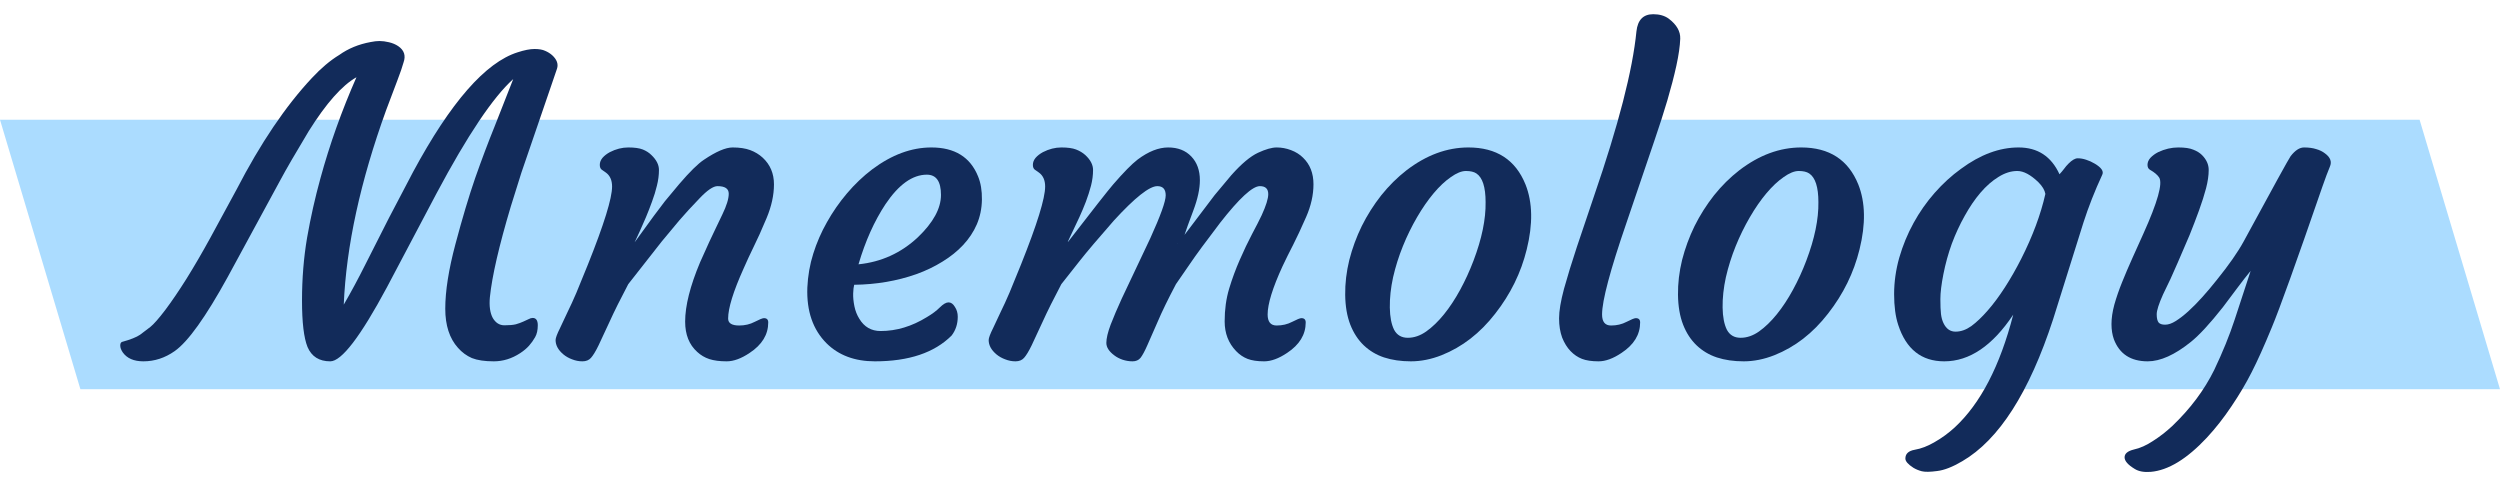
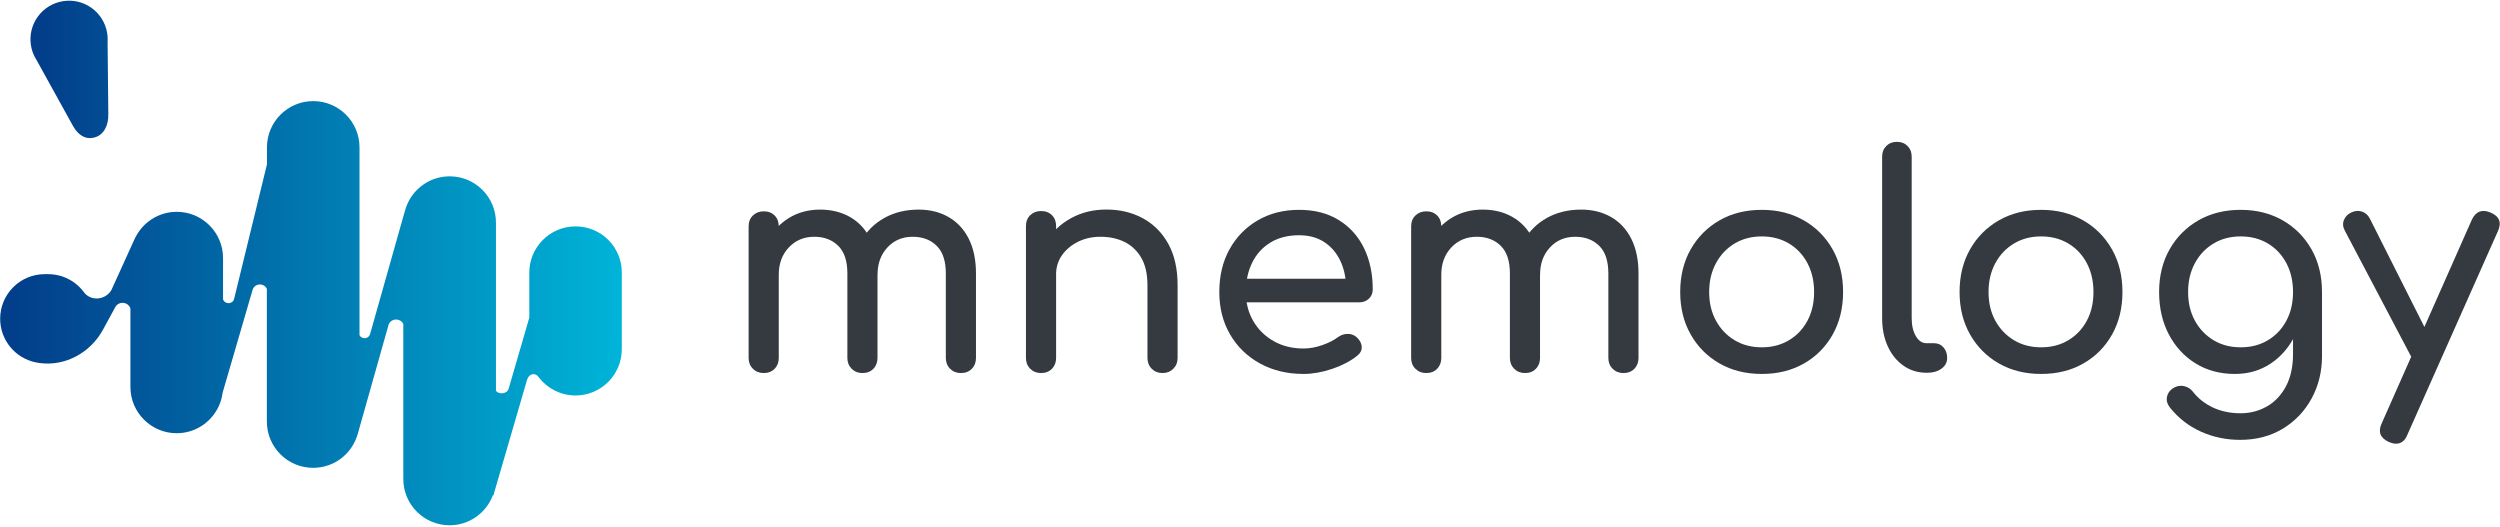
- <svg xmlns="http://www.w3.org/2000/svg" width="100%" height="100%" viewBox="0 0 167 32" fill="none">
-   <path d="M0 8L5.371 26H167L161.629 8H0Z" fill="#ABDCFF" />
-   <path d="M35.582 21.238C35.81 21.238 35.924 21.402 35.924 21.73C35.924 22.049 35.865 22.314 35.746 22.523C35.628 22.733 35.491 22.924 35.336 23.098C35.181 23.271 34.985 23.435 34.748 23.59C34.192 23.954 33.604 24.137 32.984 24.137C32.374 24.137 31.886 24.064 31.521 23.918C31.166 23.763 30.856 23.535 30.592 23.234C30.027 22.605 29.744 21.735 29.744 20.623C29.744 19.438 29.972 17.994 30.428 16.289C30.884 14.575 31.321 13.113 31.74 11.9C32.169 10.679 32.606 9.517 33.053 8.414L34.283 5.283C32.934 6.495 31.225 9.043 29.156 12.926L25.848 19.188C24.079 22.487 22.817 24.137 22.061 24.137C21.322 24.137 20.816 23.818 20.543 23.18C20.297 22.569 20.174 21.535 20.174 20.076C20.174 18.609 20.288 17.205 20.516 15.865C20.753 14.516 21.049 13.199 21.404 11.914C22.024 9.645 22.826 7.393 23.811 5.16C22.854 5.698 21.792 6.896 20.625 8.756C19.732 10.242 19.103 11.326 18.738 12.01L15.211 18.504C13.743 21.174 12.563 22.824 11.67 23.453C11.023 23.909 10.325 24.137 9.578 24.137C8.94 24.137 8.48 23.936 8.197 23.535C8.088 23.371 8.033 23.221 8.033 23.084C8.033 22.947 8.074 22.865 8.156 22.838C8.721 22.683 9.122 22.523 9.359 22.359C9.587 22.186 9.815 22.013 10.043 21.84C10.271 21.658 10.604 21.279 11.041 20.705C11.479 20.122 11.953 19.424 12.463 18.613C12.973 17.793 13.507 16.877 14.062 15.865L15.799 12.666C17.403 9.567 19.08 7.083 20.83 5.215C21.45 4.549 22.061 4.035 22.662 3.67C23.264 3.242 23.961 2.954 24.754 2.809C24.973 2.763 25.173 2.74 25.355 2.74C25.547 2.74 25.756 2.768 25.984 2.822C26.221 2.877 26.426 2.964 26.6 3.082C27.001 3.355 27.119 3.72 26.955 4.176C26.882 4.449 26.741 4.859 26.531 5.406L25.793 7.361C24.07 12.119 23.127 16.449 22.963 20.35C23.446 19.52 23.934 18.613 24.426 17.629L25.971 14.58L27.598 11.477C30.104 6.828 32.433 4.167 34.584 3.492C35.031 3.346 35.404 3.273 35.705 3.273C36.006 3.273 36.243 3.314 36.416 3.396C36.589 3.469 36.744 3.565 36.881 3.684C37.2 3.975 37.309 4.276 37.209 4.586C37.109 4.887 36.977 5.274 36.812 5.748L34.83 11.531L34.119 13.801C33.335 16.426 32.87 18.44 32.725 19.844C32.67 20.436 32.734 20.901 32.916 21.238C33.107 21.566 33.367 21.73 33.695 21.73C34.023 21.73 34.279 21.708 34.461 21.662C34.652 21.607 34.816 21.548 34.953 21.484L35.309 21.32C35.409 21.266 35.5 21.238 35.582 21.238Z" fill="#122B5A" />
-   <path d="M47.928 12.434C47.645 12.434 47.244 12.707 46.725 13.254C46.205 13.792 45.754 14.284 45.371 14.73L44.209 16.125L41.967 18.982C41.438 19.985 41.023 20.819 40.723 21.484L39.984 23.07C39.793 23.462 39.624 23.74 39.478 23.904C39.342 24.059 39.15 24.137 38.904 24.137C38.667 24.137 38.435 24.091 38.207 24C37.988 23.918 37.797 23.809 37.633 23.672C37.286 23.38 37.113 23.061 37.113 22.715C37.113 22.578 37.214 22.309 37.414 21.908L37.934 20.801C38.098 20.473 38.289 20.053 38.508 19.543L39.273 17.67C40.349 14.981 40.887 13.245 40.887 12.461C40.887 12.042 40.75 11.732 40.477 11.531L40.203 11.34C40.112 11.276 40.066 11.167 40.066 11.012C40.066 10.848 40.126 10.693 40.244 10.547C40.372 10.401 40.536 10.273 40.736 10.164C41.147 9.954 41.557 9.85 41.967 9.85C42.386 9.85 42.71 9.895 42.938 9.986C43.165 10.078 43.357 10.2 43.512 10.355C43.849 10.675 44.018 11.007 44.018 11.354C44.018 11.7 43.972 12.051 43.881 12.406C43.799 12.753 43.69 13.108 43.553 13.473C43.425 13.828 43.288 14.179 43.143 14.525C42.997 14.872 42.865 15.172 42.746 15.428L42.473 16.016C42.4 16.162 42.382 16.207 42.418 16.152C43.43 14.749 44.095 13.846 44.414 13.445L45.371 12.297C46.073 11.477 46.624 10.934 47.025 10.67C47.837 10.123 48.475 9.85 48.94 9.85C49.404 9.85 49.796 9.909 50.115 10.027C50.434 10.146 50.712 10.315 50.949 10.533C51.45 10.998 51.701 11.591 51.701 12.31C51.701 13.031 51.537 13.783 51.209 14.566C50.881 15.35 50.594 15.988 50.348 16.48C50.111 16.963 49.883 17.456 49.664 17.957C48.98 19.479 48.639 20.587 48.639 21.279C48.639 21.589 48.885 21.744 49.377 21.744C49.76 21.744 50.106 21.662 50.416 21.498C50.735 21.334 50.94 21.252 51.031 21.252C51.223 21.252 51.318 21.348 51.318 21.539C51.318 22.35 50.904 23.029 50.074 23.576C49.518 23.95 49.008 24.137 48.543 24.137C48.078 24.137 47.691 24.087 47.381 23.986C47.08 23.886 46.811 23.727 46.574 23.508C46.036 23.025 45.768 22.35 45.768 21.484C45.768 20.427 46.1 19.105 46.766 17.52C47.249 16.435 47.59 15.692 47.791 15.291L48.256 14.32C48.538 13.737 48.68 13.277 48.68 12.94C48.68 12.602 48.429 12.434 47.928 12.434Z" fill="#122B5A" />
-   <path d="M53.93 19.215C53.966 18.422 54.098 17.665 54.326 16.945C54.554 16.216 54.859 15.514 55.242 14.84C55.625 14.156 56.072 13.514 56.582 12.912C57.102 12.301 57.662 11.768 58.264 11.312C59.567 10.337 60.884 9.85 62.215 9.85C63.773 9.85 64.812 10.492 65.332 11.777C65.514 12.215 65.601 12.734 65.592 13.336C65.583 13.928 65.469 14.48 65.25 14.99C65.031 15.492 64.726 15.952 64.334 16.371C63.951 16.781 63.491 17.15 62.953 17.479C62.425 17.807 61.846 18.085 61.217 18.312C59.922 18.768 58.537 19.005 57.06 19.023C57.024 19.151 57.001 19.342 56.992 19.598C56.983 19.853 57.01 20.14 57.074 20.459C57.138 20.769 57.247 21.047 57.402 21.293C57.73 21.84 58.204 22.113 58.824 22.113C59.882 22.113 60.911 21.803 61.914 21.184C62.27 20.974 62.557 20.76 62.775 20.541C63.003 20.313 63.199 20.199 63.363 20.199C63.527 20.199 63.669 20.299 63.787 20.5C63.915 20.691 63.978 20.91 63.978 21.156C63.978 21.639 63.842 22.059 63.568 22.414C62.42 23.562 60.711 24.137 58.441 24.137C57.102 24.137 56.026 23.736 55.215 22.934C54.303 22.022 53.875 20.783 53.93 19.215ZM61.914 11.668C60.957 11.668 60.036 12.324 59.152 13.637C58.405 14.767 57.803 16.107 57.348 17.656C58.87 17.501 60.191 16.9 61.312 15.852C62.342 14.867 62.857 13.924 62.857 13.021C62.857 12.119 62.543 11.668 61.914 11.668Z" fill="#122B5A" />
-   <path d="M77.309 12.434C76.78 12.434 75.814 13.199 74.41 14.73C73.362 15.925 72.601 16.822 72.127 17.424L70.897 18.982C70.368 19.985 69.953 20.819 69.652 21.484L68.914 23.07C68.723 23.462 68.554 23.74 68.408 23.904C68.272 24.059 68.08 24.137 67.834 24.137C67.597 24.137 67.365 24.091 67.137 24C66.918 23.918 66.727 23.809 66.562 23.672C66.216 23.38 66.043 23.061 66.043 22.715C66.043 22.578 66.143 22.309 66.344 21.908L66.863 20.801C67.027 20.473 67.219 20.053 67.438 19.543L68.203 17.67C69.279 14.981 69.816 13.245 69.816 12.461C69.816 12.042 69.68 11.732 69.406 11.531L69.133 11.34C69.042 11.276 68.996 11.167 68.996 11.012C68.996 10.848 69.055 10.693 69.174 10.547C69.301 10.401 69.466 10.273 69.666 10.164C70.076 9.954 70.486 9.85 70.897 9.85C71.316 9.85 71.644 9.895 71.881 9.986C72.118 10.078 72.323 10.2 72.496 10.355C72.842 10.675 73.016 11.007 73.016 11.354C73.016 11.7 72.97 12.051 72.879 12.406C72.788 12.753 72.674 13.108 72.537 13.473C72.4 13.828 72.255 14.175 72.1 14.512C71.735 15.296 71.507 15.779 71.416 15.961C71.334 16.134 71.311 16.198 71.348 16.152C73.016 13.992 74.018 12.716 74.356 12.324C75.057 11.513 75.604 10.957 75.996 10.656C76.716 10.118 77.395 9.85 78.033 9.85C78.68 9.85 79.195 10.05 79.578 10.451C79.961 10.852 80.152 11.381 80.152 12.037C80.152 12.611 80.007 13.286 79.715 14.06C79.423 14.835 79.227 15.378 79.127 15.688L81.137 13.035L82.258 11.695C82.932 10.939 83.525 10.442 84.035 10.205C84.546 9.968 84.96 9.85 85.279 9.85C85.607 9.85 85.926 9.909 86.236 10.027C86.555 10.146 86.824 10.315 87.043 10.533C87.508 10.98 87.74 11.572 87.74 12.31C87.74 13.021 87.576 13.751 87.248 14.498C86.92 15.245 86.633 15.861 86.387 16.344C86.141 16.818 85.904 17.296 85.676 17.779C85.01 19.229 84.678 20.304 84.678 21.006C84.678 21.498 84.878 21.744 85.279 21.744C85.662 21.744 86.008 21.662 86.318 21.498C86.637 21.334 86.842 21.252 86.934 21.252C87.125 21.252 87.221 21.348 87.221 21.539C87.221 22.35 86.806 23.029 85.977 23.576C85.421 23.95 84.91 24.137 84.445 24.137C83.99 24.137 83.62 24.082 83.338 23.973C83.055 23.863 82.8 23.69 82.572 23.453C82.062 22.924 81.807 22.264 81.807 21.471C81.807 20.678 81.907 19.949 82.107 19.283C82.308 18.618 82.545 17.975 82.818 17.355C83.092 16.727 83.365 16.152 83.639 15.633C83.921 15.104 84.135 14.685 84.281 14.375C84.573 13.737 84.719 13.268 84.719 12.967C84.719 12.611 84.532 12.434 84.158 12.434C83.666 12.434 82.782 13.249 81.506 14.881C80.54 16.148 79.87 17.059 79.496 17.615L78.553 18.982C78.024 19.985 77.618 20.819 77.336 21.484L76.639 23.07C76.466 23.462 76.315 23.74 76.188 23.904C76.06 24.059 75.882 24.137 75.654 24.137C75.426 24.137 75.203 24.1 74.984 24.027C74.775 23.954 74.592 23.859 74.438 23.74C74.082 23.476 73.904 23.198 73.904 22.906C73.904 22.605 74 22.2 74.191 21.689C74.392 21.17 74.638 20.591 74.93 19.953L76.844 15.906C77.527 14.402 77.869 13.45 77.869 13.049C77.869 12.639 77.682 12.434 77.309 12.434ZM78.662 16.289C78.671 16.289 78.676 16.285 78.676 16.275L78.689 16.248C78.671 16.266 78.662 16.28 78.662 16.289Z" fill="#122B5A" />
-   <path d="M91.103 23.07C90.721 22.706 90.42 22.245 90.201 21.689C89.982 21.124 89.868 20.459 89.859 19.693C89.85 18.928 89.941 18.153 90.133 17.369C90.333 16.585 90.611 15.829 90.967 15.1C91.331 14.37 91.764 13.687 92.266 13.049C92.776 12.411 93.337 11.855 93.947 11.381C95.278 10.36 96.659 9.85 98.09 9.85C99.967 9.85 101.239 10.675 101.904 12.324C102.378 13.518 102.406 14.963 101.986 16.658C101.604 18.217 100.902 19.648 99.881 20.951C98.869 22.255 97.675 23.18 96.299 23.727C95.606 24 94.922 24.137 94.248 24.137C93.583 24.137 92.986 24.05 92.457 23.877C91.938 23.704 91.486 23.435 91.103 23.07ZM93.715 16.439C93.441 17.114 93.223 17.807 93.059 18.518C92.904 19.229 92.831 19.903 92.84 20.541C92.849 21.17 92.945 21.667 93.127 22.031C93.318 22.387 93.624 22.564 94.043 22.564C94.462 22.564 94.872 22.423 95.273 22.141C95.684 21.849 96.08 21.466 96.463 20.992C96.846 20.518 97.206 19.971 97.543 19.352C97.88 18.732 98.176 18.085 98.432 17.41C98.988 15.943 99.257 14.639 99.238 13.5C99.238 12.497 99.033 11.859 98.623 11.586C98.459 11.477 98.227 11.422 97.926 11.422C97.634 11.422 97.297 11.559 96.914 11.832C96.531 12.096 96.148 12.456 95.766 12.912C95.383 13.368 95.014 13.901 94.658 14.512C94.303 15.122 93.988 15.765 93.715 16.439Z" fill="#122B5A" />
-   <path d="M104.912 23.453C104.684 23.216 104.497 22.915 104.352 22.551C104.215 22.177 104.146 21.749 104.146 21.266C104.146 20.773 104.256 20.117 104.475 19.297C104.702 18.477 104.99 17.542 105.336 16.494L106.484 13.09C108.116 8.35 109.059 4.686 109.314 2.098C109.396 1.332 109.77 0.949 110.436 0.949C110.855 0.949 111.201 1.049 111.475 1.25C112.003 1.651 112.258 2.098 112.24 2.59C112.222 3.082 112.135 3.684 111.98 4.395C111.826 5.096 111.625 5.867 111.379 6.705C111.133 7.535 110.85 8.414 110.531 9.344L108.645 14.895C107.56 18.048 107.018 20.085 107.018 21.006C107.018 21.498 107.218 21.744 107.619 21.744C108.002 21.744 108.348 21.662 108.658 21.498C108.977 21.334 109.182 21.252 109.273 21.252C109.465 21.252 109.561 21.348 109.561 21.539C109.561 22.35 109.146 23.029 108.316 23.576C107.76 23.95 107.25 24.137 106.785 24.137C106.329 24.137 105.96 24.082 105.678 23.973C105.395 23.863 105.14 23.69 104.912 23.453Z" fill="#122B5A" />
-   <path d="M113.334 23.07C112.951 22.706 112.65 22.245 112.432 21.689C112.213 21.124 112.099 20.459 112.09 19.693C112.081 18.928 112.172 18.153 112.363 17.369C112.564 16.585 112.842 15.829 113.197 15.1C113.562 14.37 113.995 13.687 114.496 13.049C115.007 12.411 115.567 11.855 116.178 11.381C117.508 10.36 118.889 9.85 120.32 9.85C122.198 9.85 123.469 10.675 124.135 12.324C124.609 13.518 124.636 14.963 124.217 16.658C123.834 18.217 123.132 19.648 122.111 20.951C121.1 22.255 119.906 23.18 118.529 23.727C117.837 24 117.153 24.137 116.479 24.137C115.813 24.137 115.216 24.05 114.688 23.877C114.168 23.704 113.717 23.435 113.334 23.07ZM115.945 16.439C115.672 17.114 115.453 17.807 115.289 18.518C115.134 19.229 115.061 19.903 115.07 20.541C115.079 21.17 115.175 21.667 115.357 22.031C115.549 22.387 115.854 22.564 116.273 22.564C116.693 22.564 117.103 22.423 117.504 22.141C117.914 21.849 118.311 21.466 118.693 20.992C119.076 20.518 119.436 19.971 119.773 19.352C120.111 18.732 120.407 18.085 120.662 17.41C121.218 15.943 121.487 14.639 121.469 13.5C121.469 12.497 121.264 11.859 120.854 11.586C120.689 11.477 120.457 11.422 120.156 11.422C119.865 11.422 119.527 11.559 119.145 11.832C118.762 12.096 118.379 12.456 117.996 12.912C117.613 13.368 117.244 13.901 116.889 14.512C116.533 15.122 116.219 15.765 115.945 16.439Z" fill="#122B5A" />
-   <path d="M134.484 21.02C133.099 23.098 131.563 24.137 129.877 24.137C128.355 24.137 127.329 23.326 126.801 21.703C126.618 21.147 126.527 20.463 126.527 19.652C126.527 18.841 126.641 18.03 126.869 17.219C127.106 16.398 127.425 15.624 127.826 14.895C128.227 14.165 128.697 13.495 129.234 12.885C129.781 12.265 130.365 11.732 130.984 11.285C132.279 10.328 133.564 9.85 134.84 9.85C136.116 9.85 137.027 10.447 137.574 11.641C137.684 11.522 137.784 11.404 137.875 11.285C137.966 11.158 138.066 11.039 138.176 10.93C138.413 10.693 138.618 10.574 138.791 10.574C138.973 10.574 139.16 10.606 139.352 10.67C139.552 10.734 139.743 10.82 139.926 10.93C140.372 11.194 140.541 11.44 140.432 11.668C139.93 12.753 139.511 13.819 139.174 14.867L137.15 21.32C135.555 26.215 133.532 29.378 131.08 30.809C130.433 31.191 129.872 31.41 129.398 31.465C128.924 31.529 128.583 31.533 128.373 31.479C128.163 31.424 127.977 31.346 127.812 31.246C127.457 31.018 127.279 30.813 127.279 30.631C127.279 30.312 127.489 30.116 127.908 30.043C128.337 29.97 128.783 29.797 129.248 29.523C129.713 29.259 130.155 28.936 130.574 28.553C132.297 26.958 133.6 24.447 134.484 21.02ZM130.383 16.275C130.146 16.932 129.959 17.606 129.822 18.299C129.686 18.982 129.617 19.543 129.617 19.98C129.617 20.418 129.631 20.751 129.658 20.979C129.686 21.206 129.74 21.407 129.822 21.58C130.005 21.963 130.273 22.154 130.629 22.154C130.984 22.154 131.335 22.031 131.682 21.785C132.028 21.53 132.393 21.184 132.775 20.746C133.158 20.309 133.541 19.794 133.924 19.201C134.307 18.609 134.671 17.971 135.018 17.287C135.783 15.774 136.321 14.329 136.631 12.953C136.585 12.698 136.43 12.438 136.166 12.174C135.646 11.672 135.177 11.422 134.758 11.422C134.339 11.422 133.919 11.554 133.5 11.818C133.081 12.074 132.68 12.425 132.297 12.871C131.923 13.309 131.572 13.824 131.244 14.416C130.916 14.999 130.629 15.619 130.383 16.275Z" fill="#122B5A" />
-   <path d="M141.211 22.674C141.102 22.373 141.047 22.031 141.047 21.648C141.047 21.256 141.111 20.824 141.238 20.35C141.375 19.866 141.548 19.365 141.758 18.846C141.967 18.326 142.195 17.793 142.441 17.246L143.18 15.605C144.128 13.5 144.479 12.251 144.232 11.859C144.123 11.686 143.918 11.513 143.617 11.34C143.508 11.276 143.453 11.167 143.453 11.012C143.453 10.848 143.517 10.693 143.645 10.547C143.781 10.401 143.954 10.273 144.164 10.164C144.611 9.954 145.057 9.85 145.504 9.85C145.951 9.85 146.288 9.9 146.516 10C146.753 10.091 146.944 10.21 147.09 10.355C147.391 10.656 147.541 10.989 147.541 11.354C147.541 11.718 147.482 12.128 147.363 12.584C147.245 13.031 147.09 13.518 146.898 14.047C146.707 14.575 146.497 15.122 146.27 15.688C145.641 17.164 145.217 18.139 144.998 18.613L144.492 19.666C144.21 20.295 144.068 20.737 144.068 20.992C144.068 21.247 144.109 21.43 144.191 21.539C144.273 21.639 144.419 21.689 144.629 21.689C144.848 21.689 145.085 21.607 145.34 21.443C145.604 21.279 145.887 21.061 146.188 20.787C146.488 20.514 146.798 20.199 147.117 19.844C147.445 19.479 147.764 19.101 148.074 18.709C148.885 17.706 149.487 16.845 149.879 16.125C151.848 12.497 152.891 10.602 153.01 10.438C153.311 10.046 153.611 9.85 153.912 9.85C154.222 9.85 154.491 9.886 154.719 9.959C154.947 10.023 155.143 10.118 155.307 10.246C155.671 10.51 155.781 10.807 155.635 11.135C155.498 11.463 155.329 11.914 155.129 12.488C153.397 17.51 152.271 20.641 151.752 21.881C151.242 23.12 150.795 24.114 150.412 24.861C150.029 25.618 149.578 26.379 149.059 27.145C148.548 27.91 148.001 28.607 147.418 29.236C146.087 30.658 144.839 31.419 143.672 31.52C143.225 31.556 142.87 31.492 142.605 31.328C142.15 31.055 141.922 30.795 141.922 30.549C141.922 30.303 142.127 30.13 142.537 30.029C142.956 29.938 143.385 29.747 143.822 29.455C144.269 29.172 144.697 28.84 145.107 28.457C146.311 27.309 147.245 26.06 147.91 24.711C148.475 23.526 148.931 22.405 149.277 21.348L150.344 18.094C150.079 18.413 149.788 18.787 149.469 19.215L148.484 20.527C147.628 21.612 146.917 22.382 146.352 22.838C145.276 23.704 144.314 24.137 143.467 24.137C142.337 24.137 141.585 23.649 141.211 22.674Z" fill="#122B5A" />
+ <svg xmlns="http://www.w3.org/2000/svg" width="100%" height="100%" viewBox="0 0 922 194" fill="none">
+   <path d="M281.65 137.58C280.05 137.58 278.72 137.05 277.67 136C276.62 134.95 276.09 133.62 276.09 132.02V83.5C276.09 81.83 276.62 80.48 277.67 79.47C278.72 78.45 280.05 77.94 281.65 77.94C283.32 77.94 284.67 78.45 285.68 79.47C286.7 80.49 287.21 81.83 287.21 83.5V132.02C287.21 133.62 286.7 134.95 285.68 136C284.67 137.05 283.32 137.58 281.65 137.58ZM318.07 137.58C316.47 137.58 315.14 137.05 314.09 136C313.04 134.95 312.51 133.62 312.51 132.02V100.84C312.51 96.26 311.38 92.86 309.13 90.65C306.88 88.43 303.93 87.32 300.3 87.32C296.52 87.32 293.39 88.63 290.92 91.25C288.45 93.87 287.21 97.21 287.21 101.28H280.34C280.34 96.56 281.28 92.39 283.17 88.8C285.06 85.2 287.68 82.39 291.02 80.35C294.36 78.32 298.18 77.3 302.47 77.3C306.61 77.3 310.28 78.21 313.48 80.03C316.68 81.85 319.17 84.52 320.95 88.04C322.73 91.57 323.62 95.84 323.62 100.85V132.03C323.62 133.63 323.11 134.96 322.09 136.01C321.09 137.05 319.74 137.58 318.07 137.58ZM354.38 137.58C352.78 137.58 351.45 137.05 350.4 136C349.35 134.95 348.82 133.62 348.82 132.02V100.84C348.82 96.26 347.69 92.86 345.44 90.65C343.19 88.43 340.24 87.32 336.61 87.32C332.83 87.32 329.72 88.63 327.29 91.25C324.85 93.87 323.64 97.21 323.64 101.28H314.59C314.59 96.56 315.61 92.39 317.64 88.8C319.67 85.2 322.53 82.39 326.2 80.35C329.87 78.32 334.07 77.3 338.79 77.3C342.93 77.3 346.6 78.21 349.8 80.03C353 81.85 355.49 84.52 357.27 88.04C359.05 91.57 359.94 95.84 359.94 100.85V132.03C359.94 133.63 359.43 134.96 358.41 136.01C357.39 137.05 356.05 137.58 354.38 137.58Z" fill="#343A40" />
+   <path d="M383.93 137.58C382.33 137.58 381 137.05 379.95 136C378.9 134.95 378.37 133.62 378.37 132.02V83.39C378.37 81.72 378.9 80.37 379.95 79.36C381 78.34 382.33 77.83 383.93 77.83C385.6 77.83 386.95 78.34 387.96 79.36C388.98 80.38 389.49 81.72 389.49 83.39V132.02C389.49 133.62 388.98 134.95 387.96 136C386.94 137.05 385.6 137.58 383.93 137.58ZM428.74 137.58C427.14 137.58 425.81 137.05 424.76 136C423.71 134.95 423.18 133.62 423.18 132.02V105.2C423.18 101.06 422.42 97.68 420.89 95.06C419.36 92.44 417.31 90.5 414.73 89.23C412.15 87.96 409.19 87.32 405.84 87.32C402.79 87.32 400.02 87.94 397.55 89.17C395.08 90.41 393.12 92.06 391.66 94.13C390.2 96.2 389.48 98.58 389.48 101.27H382.61C382.61 96.69 383.72 92.6 385.94 89C388.16 85.4 391.19 82.55 395.04 80.44C398.89 78.33 403.22 77.28 408.02 77.28C413.04 77.28 417.52 78.35 421.49 80.5C425.45 82.65 428.58 85.79 430.87 89.93C433.16 94.07 434.3 99.16 434.3 105.19V132.01C434.3 133.61 433.77 134.94 432.72 135.99C431.66 137.05 430.34 137.58 428.74 137.58Z" fill="#343A40" />
+   <path d="M480.75 137.91C474.72 137.91 469.36 136.62 464.67 134.04C459.98 131.46 456.31 127.9 453.66 123.35C451.01 118.81 449.68 113.59 449.68 107.7C449.68 101.74 450.93 96.49 453.44 91.95C455.95 87.41 459.42 83.85 463.85 81.26C468.28 78.68 473.37 77.39 479.12 77.39C484.79 77.39 489.66 78.64 493.73 81.15C497.8 83.66 500.91 87.11 503.05 91.51C505.19 95.91 506.27 100.98 506.27 106.72C506.27 108.1 505.8 109.25 504.85 110.15C503.9 111.06 502.7 111.51 501.25 111.51H457.3V102.79H500.91L496.44 105.84C496.37 102.21 495.64 98.95 494.26 96.08C492.88 93.21 490.92 90.94 488.37 89.27C485.83 87.6 482.74 86.76 479.1 86.76C474.96 86.76 471.41 87.67 468.47 89.49C465.52 91.31 463.29 93.8 461.76 96.96C460.23 100.12 459.47 103.7 459.47 107.7C459.47 111.7 460.38 115.26 462.2 118.39C464.02 121.52 466.52 123.99 469.72 125.8C472.92 127.62 476.59 128.53 480.73 128.53C482.98 128.53 485.29 128.11 487.65 127.28C490.01 126.45 491.92 125.48 493.37 124.39C494.46 123.59 495.64 123.17 496.91 123.14C498.18 123.1 499.29 123.49 500.24 124.28C501.47 125.37 502.13 126.57 502.2 127.88C502.27 129.19 501.69 130.32 500.46 131.26C497.99 133.22 494.92 134.82 491.25 136.06C487.6 137.29 484.09 137.91 480.75 137.91Z" fill="#343A40" />
+   <path d="M525.99 137.58C524.39 137.58 523.06 137.05 522.01 136C520.96 134.95 520.43 133.62 520.43 132.02V83.5C520.43 81.83 520.96 80.48 522.01 79.47C523.06 78.45 524.39 77.94 525.99 77.94C527.66 77.94 529.01 78.45 530.02 79.47C531.04 80.49 531.55 81.83 531.55 83.5V132.02C531.55 133.62 531.04 134.95 530.02 136C529.01 137.05 527.67 137.58 525.99 137.58ZM562.41 137.58C560.81 137.58 559.48 137.05 558.43 136C557.38 134.95 556.85 133.62 556.85 132.02V100.84C556.85 96.26 555.72 92.86 553.47 90.65C551.22 88.43 548.27 87.32 544.64 87.32C540.86 87.32 537.73 88.63 535.26 91.25C532.79 93.87 531.55 97.21 531.55 101.28H524.68C524.68 96.56 525.62 92.39 527.51 88.8C529.4 85.2 532.02 82.39 535.36 80.35C538.7 78.32 542.52 77.3 546.81 77.3C550.95 77.3 554.62 78.21 557.82 80.03C561.02 81.85 563.51 84.52 565.29 88.04C567.07 91.57 567.96 95.84 567.96 100.85V132.03C567.96 133.63 567.45 134.96 566.43 136.01C565.43 137.05 564.08 137.58 562.41 137.58ZM598.72 137.58C597.12 137.58 595.79 137.05 594.74 136C593.69 134.95 593.16 133.62 593.16 132.02V100.84C593.16 96.26 592.03 92.86 589.78 90.65C587.53 88.43 584.58 87.32 580.95 87.32C577.17 87.32 574.06 88.63 571.63 91.25C569.19 93.87 567.98 97.21 567.98 101.28H558.93C558.93 96.56 559.95 92.39 561.98 88.8C564.01 85.2 566.87 82.39 570.54 80.35C574.21 78.32 578.41 77.3 583.13 77.3C587.27 77.3 590.94 78.21 594.14 80.03C597.34 81.85 599.83 84.52 601.61 88.04C603.39 91.57 604.28 95.84 604.28 100.85V132.03C604.28 133.63 603.77 134.96 602.75 136.01C601.73 137.05 600.39 137.58 598.72 137.58Z" fill="#343A40" />
+   <path d="M649.75 137.91C643.86 137.91 638.66 136.62 634.16 134.04C629.65 131.46 626.11 127.9 623.53 123.35C620.95 118.81 619.66 113.59 619.66 107.7C619.66 101.74 620.95 96.49 623.53 91.95C626.11 87.41 629.65 83.85 634.16 81.26C638.67 78.68 643.86 77.39 649.75 77.39C655.56 77.39 660.72 78.68 665.23 81.26C669.74 83.84 673.28 87.4 675.86 91.95C678.44 96.49 679.73 101.75 679.73 107.7C679.73 113.59 678.46 118.8 675.91 123.35C673.37 127.89 669.84 131.46 665.33 134.04C660.83 136.62 655.63 137.91 649.75 137.91ZM649.75 128.09C653.53 128.09 656.87 127.22 659.78 125.47C662.69 123.73 664.96 121.33 666.59 118.27C668.23 115.22 669.04 111.69 669.04 107.69C669.04 103.69 668.22 100.15 666.59 97.06C664.95 93.97 662.68 91.55 659.78 89.81C656.87 88.07 653.53 87.19 649.75 87.19C645.97 87.19 642.63 88.06 639.72 89.81C636.81 91.55 634.52 93.97 632.85 97.06C631.18 100.15 630.34 103.69 630.34 107.69C630.34 111.69 631.17 115.21 632.85 118.27C634.52 121.32 636.81 123.72 639.72 125.47C642.62 127.22 645.97 128.09 649.75 128.09Z" fill="#343A40" />
+   <path d="M710.48 137.47C707.28 137.47 704.45 136.6 701.98 134.85C699.51 133.11 697.58 130.73 696.2 127.71C694.82 124.69 694.13 121.22 694.13 117.3V57.77C694.13 56.17 694.64 54.86 695.66 53.84C696.68 52.82 697.99 52.31 699.58 52.31C701.18 52.31 702.49 52.82 703.5 53.84C704.52 54.86 705.03 56.17 705.03 57.77V117.3C705.03 119.99 705.54 122.21 706.56 123.95C707.58 125.7 708.89 126.57 710.48 126.57H713.21C714.66 126.57 715.84 127.08 716.75 128.1C717.66 129.12 718.11 130.43 718.11 132.02C718.11 133.62 717.42 134.93 716.04 135.95C714.66 136.97 712.88 137.48 710.7 137.48H710.48V137.47Z" fill="#343A40" />
+   <path d="M752.78 137.91C746.89 137.91 741.69 136.62 737.19 134.04C732.68 131.46 729.14 127.9 726.56 123.35C723.98 118.81 722.69 113.59 722.69 107.7C722.69 101.74 723.98 96.49 726.56 91.95C729.14 87.41 732.68 83.85 737.19 81.26C741.7 78.68 746.89 77.39 752.78 77.39C758.59 77.39 763.75 78.68 768.26 81.26C772.77 83.84 776.31 87.4 778.89 91.95C781.47 96.49 782.76 101.75 782.76 107.7C782.76 113.59 781.49 118.8 778.94 123.35C776.4 127.89 772.87 131.46 768.36 134.04C763.86 136.62 758.67 137.91 752.78 137.91ZM752.78 128.09C756.56 128.09 759.9 127.22 762.81 125.47C765.72 123.73 767.99 121.33 769.62 118.27C771.26 115.22 772.07 111.69 772.07 107.69C772.07 103.69 771.25 100.15 769.62 97.06C767.98 93.97 765.71 91.55 762.81 89.81C759.9 88.07 756.56 87.19 752.78 87.19C749 87.19 745.66 88.06 742.75 89.81C739.84 91.55 737.55 93.97 735.88 97.06C734.21 100.15 733.37 103.69 733.37 107.69C733.37 111.69 734.2 115.21 735.88 118.27C737.55 121.32 739.84 123.72 742.75 125.47C745.66 127.22 749 128.09 752.78 128.09Z" fill="#343A40" />
+   <path d="M824.2 137.91C818.75 137.91 813.93 136.62 809.75 134.04C805.57 131.46 802.28 127.9 799.88 123.35C797.48 118.81 796.28 113.59 796.28 107.7C796.28 101.74 797.57 96.49 800.15 91.95C802.73 87.41 806.27 83.85 810.78 81.26C815.29 78.68 820.48 77.39 826.37 77.39C832.18 77.39 837.34 78.68 841.85 81.26C846.36 83.84 849.9 87.4 852.48 91.95C855.06 96.49 856.35 101.75 856.35 107.7H849.92C849.92 113.59 848.81 118.8 846.59 123.35C844.37 127.89 841.34 131.46 837.49 134.04C833.64 136.62 829.21 137.91 824.2 137.91ZM826.16 162.22C821 162.22 816.16 161.2 811.66 159.17C807.15 157.13 803.34 154.16 800.21 150.23C799.26 148.99 798.92 147.72 799.17 146.41C799.42 145.1 800.13 144.05 801.3 143.25C802.61 142.38 803.97 142.09 805.39 142.38C806.81 142.67 807.95 143.4 808.82 144.56C810.78 147.03 813.25 148.96 816.23 150.34C819.21 151.72 822.59 152.41 826.37 152.41C829.86 152.41 833.08 151.57 836.02 149.9C838.96 148.23 841.31 145.76 843.05 142.49C844.8 139.22 845.67 135.22 845.67 130.5V115.02L849.27 105.43L856.36 107.72V131.27C856.36 137.01 855.09 142.23 852.54 146.92C850 151.61 846.45 155.33 841.91 158.1C837.37 160.84 832.12 162.22 826.16 162.22ZM826.38 128.09C830.16 128.09 833.5 127.22 836.41 125.47C839.32 123.73 841.59 121.33 843.22 118.27C844.86 115.22 845.67 111.69 845.67 107.69C845.67 103.69 844.85 100.15 843.22 97.06C841.58 93.97 839.31 91.55 836.41 89.81C833.5 88.07 830.16 87.19 826.38 87.19C822.6 87.19 819.26 88.06 816.35 89.81C813.44 91.55 811.15 93.97 809.48 97.06C807.81 100.15 806.97 103.69 806.97 107.69C806.97 111.69 807.8 115.21 809.48 118.27C811.15 121.32 813.44 123.72 816.35 125.47C819.25 127.22 822.6 128.09 826.38 128.09Z" fill="#343A40" />
+   <path d="M896.48 135.07C895.1 135.65 893.81 135.71 892.61 135.23C891.41 134.76 890.45 133.83 889.72 132.45L864.75 85.02C864.02 83.64 863.93 82.31 864.48 81.04C865.02 79.77 865.99 78.84 867.37 78.26C868.75 77.68 870.06 77.62 871.3 78.1C872.54 78.57 873.48 79.5 874.13 80.88L898.01 128.31C898.74 129.69 899.01 131.02 898.83 132.29C898.65 133.56 897.86 134.49 896.48 135.07ZM883.62 163.64C882.89 163.64 882.02 163.42 881 162.99C877.8 161.53 876.93 159.25 878.38 156.12L911.63 81C913.08 77.95 915.37 77.07 918.5 78.38C921.77 79.76 922.68 82.05 921.23 85.25L887.87 160.27C887 162.51 885.58 163.64 883.62 163.64Z" fill="#343A40" />
+   <path d="M39.95 42.1L39.68 15.44C39.78 13.96 39.65 12.45 39.26 10.93C37.29 3.32 29.53 -1.26 21.91 0.71C14.3 2.68 9.72 10.44 11.69 18.06C12.08 19.57 12.71 20.96 13.52 22.21L27.03 46.65C27.03 46.65 27.04 46.66 27.05 46.66C28.79 49.65 31.33 51.61 34.84 50.7C38.48 49.76 40.05 45.88 39.94 42.27C39.95 42.28 39.95 42.1 39.95 42.1Z" fill="url(#paint0_linear_403_38)" />
+   <path d="M212.28 83.49C202.85 83.49 195.21 91.13 195.21 100.56V117.13L187.56 143.45C187 145.29 183.89 145.62 182.91 144.08V82.1C182.91 72.67 175.27 65.03 165.84 65.03C157.87 65.03 151.19 70.5 149.32 77.89V77.81L136.48 123.23C135.92 125.08 133.47 125.23 132.59 123.65V54.36C132.59 44.93 124.95 37.29 115.52 37.29C106.09 37.29 98.45 44.93 98.45 54.36V60.63L86.33 110.3C85.73 112.27 82.96 112.34 82.26 110.4V95.19C82.26 85.76 74.62 78.12 65.19 78.12C58.45 78.12 52.64 82.03 49.87 87.7V87.65L49.53 88.39C49.5 88.45 49.47 88.52 49.44 88.58L41.08 106.98C39 110.47 34.09 111.19 31.32 108.23C31.26 108.17 31.21 108.11 31.18 108.06H31.17C28.19 103.86 23.3 101.11 17.76 101.11H16.5C7.42 101.11 0.06 108.47 0.06 117.55C0.06 125.5 5.7 132.12 13.19 133.65C13.19 133.65 13.19 133.65 13.2 133.65C13.69 133.75 14.17 133.83 14.65 133.89C24.15 135.16 33.38 130.03 37.97 121.61L42.5 113.29C43.78 110.95 47.23 111.23 48.1 113.75V142.7C48.1 152.13 55.74 159.77 65.17 159.77C71.98 159.77 77.85 155.77 80.59 149.99V150.02L80.61 149.96C81.35 148.38 81.86 146.67 82.09 144.87L93.15 106.91C93.91 104.43 97.33 104.19 98.42 106.54V155.47C98.42 164.9 106.06 172.54 115.49 172.54C123.25 172.54 129.79 167.36 131.86 160.27V160.31L143.29 119.84C144.05 117.36 147.64 117.14 148.74 119.5V176.65C148.74 186.08 156.38 193.72 165.81 193.72C173.18 193.72 179.44 189.04 181.83 182.5L181.82 183.17L194.38 140.06C195.11 137.68 197.56 137.24 198.78 139.29C198.78 139.29 198.83 139.33 198.85 139.34C201.98 143.3 206.81 145.85 212.25 145.85C221.68 145.85 229.32 138.21 229.32 128.78V100.53C229.35 91.13 221.7 83.49 212.28 83.49Z" fill="url(#paint1_linear_403_38)" />
+   <defs>
+     <linearGradient id="paint0_linear_403_38" x1="11.244" y1="25.602" x2="206.811" y2="25.602" gradientUnits="userSpaceOnUse">
+       <stop offset="0.02" stop-color="#023E8A" />
+       <stop offset="1" stop-color="#00B4D8" />
+     </linearGradient>
+     <linearGradient id="paint1_linear_403_38" x1="0.095" y1="115.507" x2="229.346" y2="115.507" gradientUnits="userSpaceOnUse">
+       <stop offset="0.02" stop-color="#023E8A" />
+       <stop offset="1" stop-color="#00B4D8" />
+     </linearGradient>
+   </defs>
</svg>
